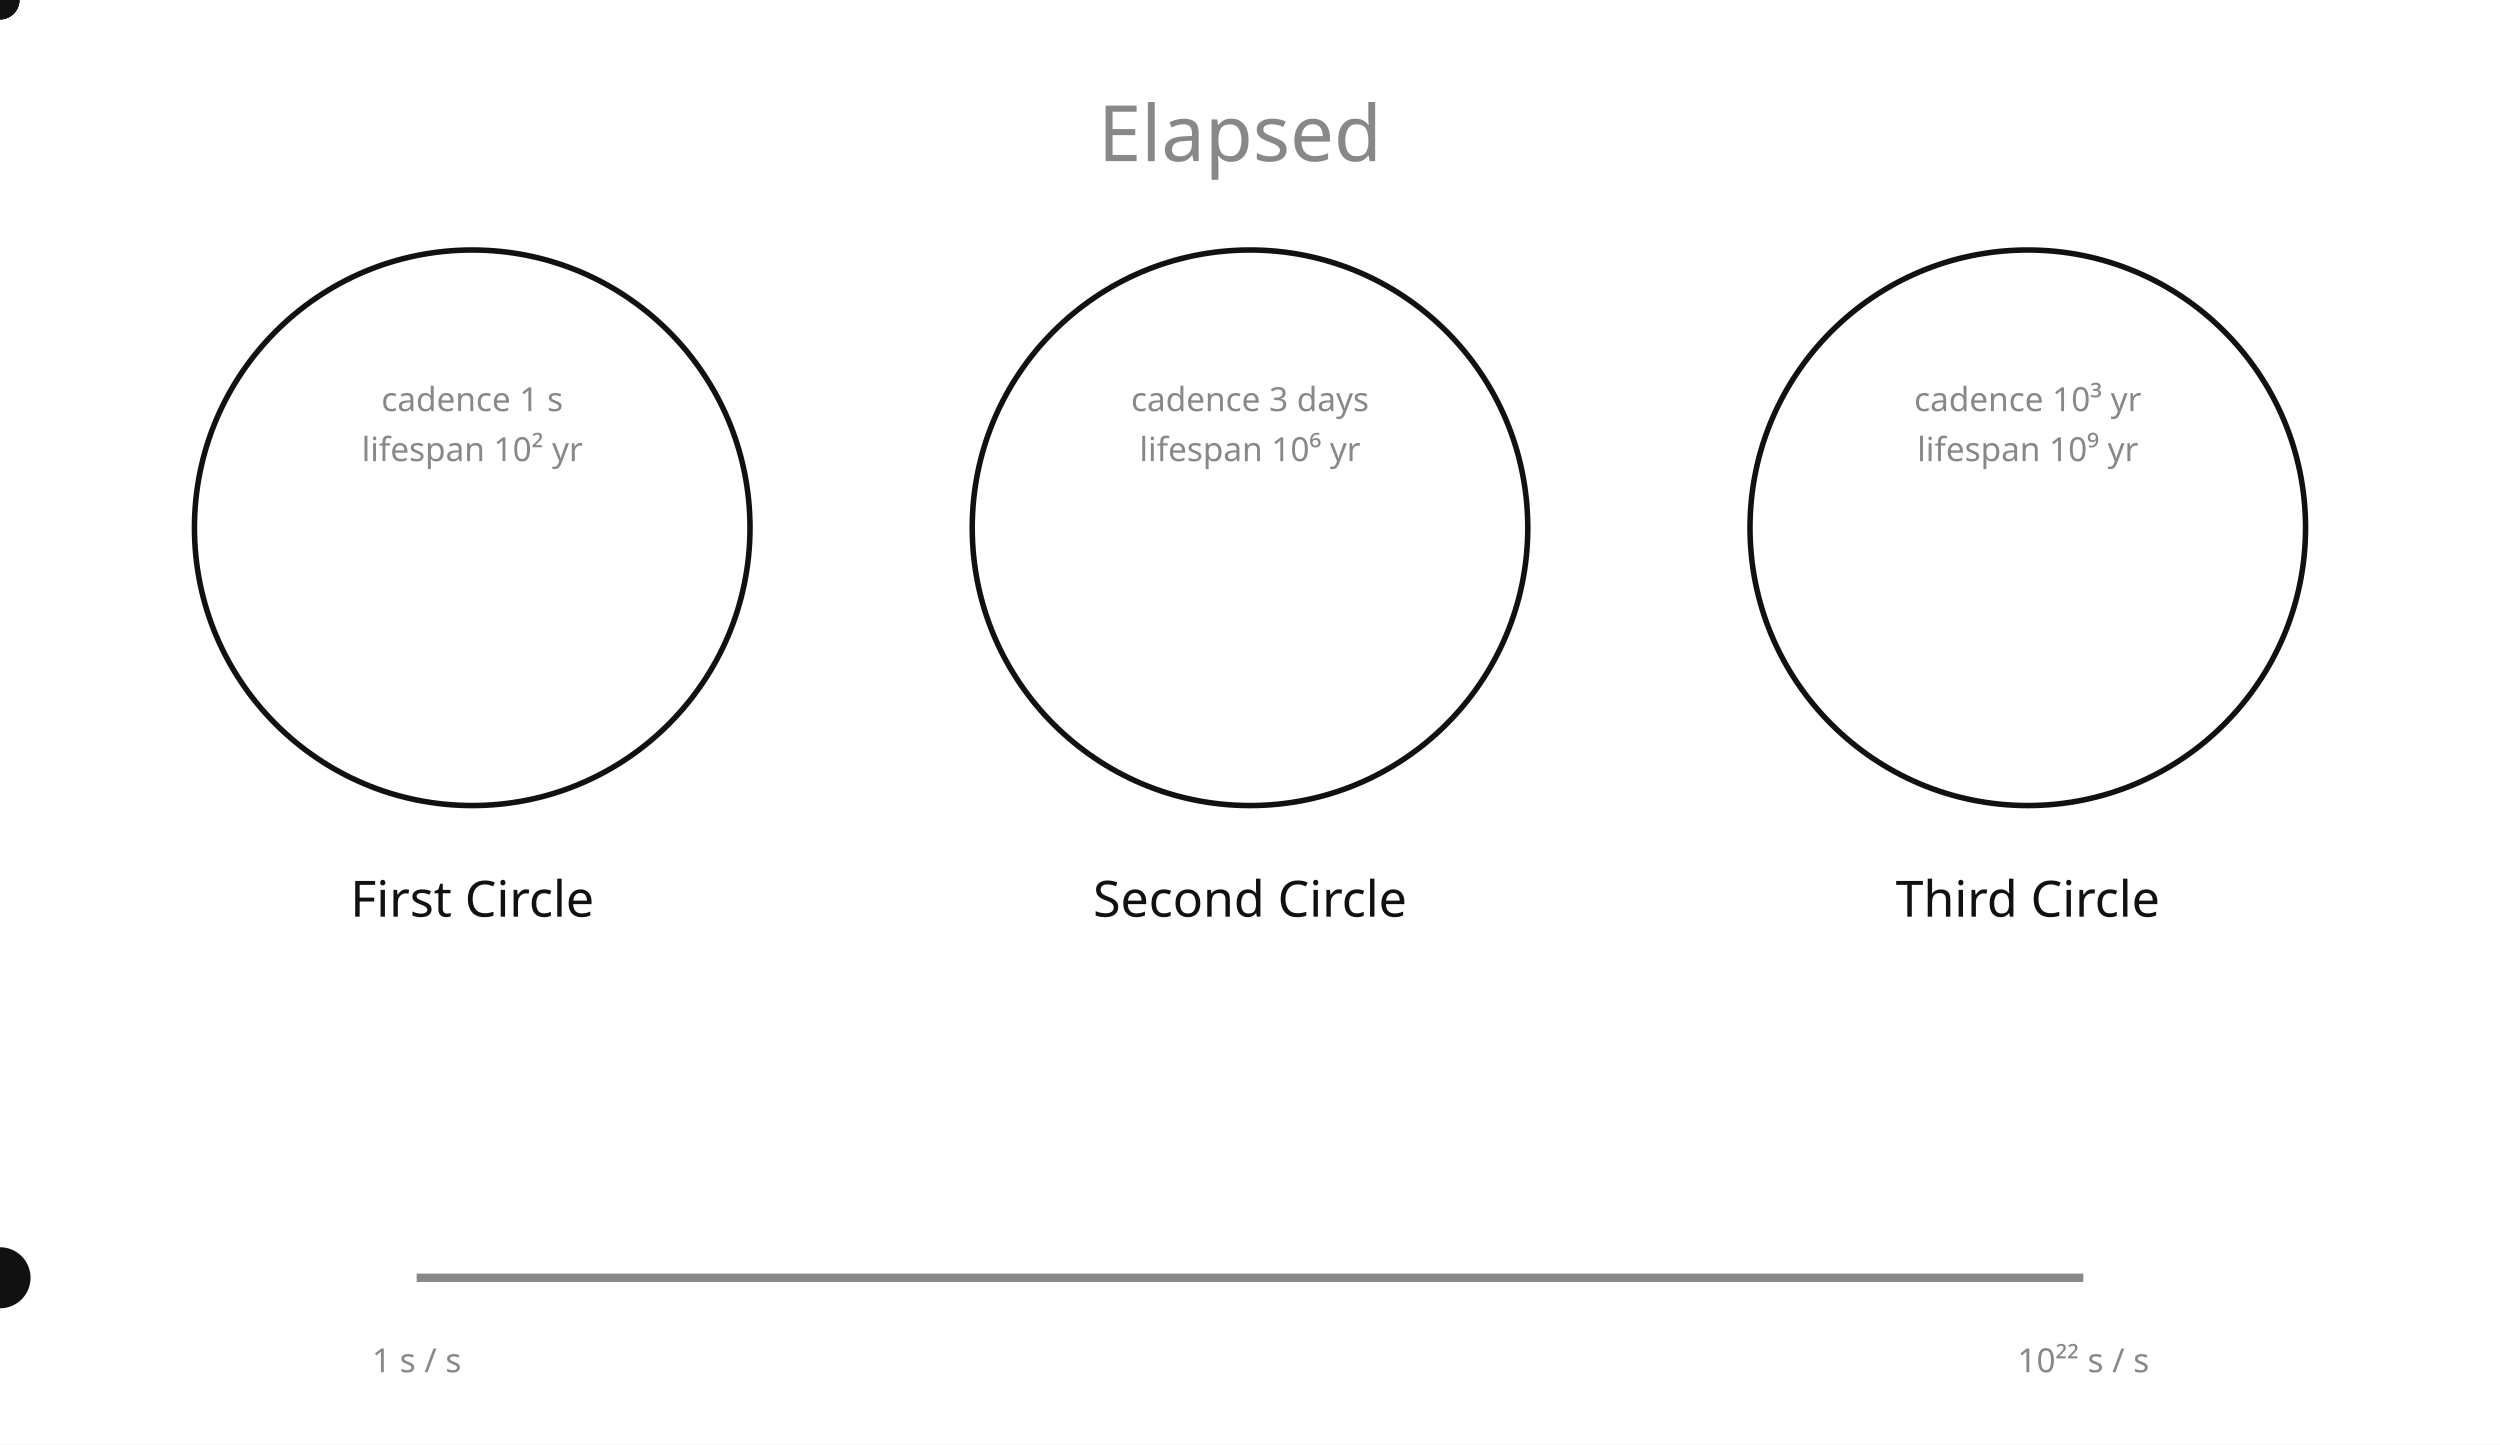
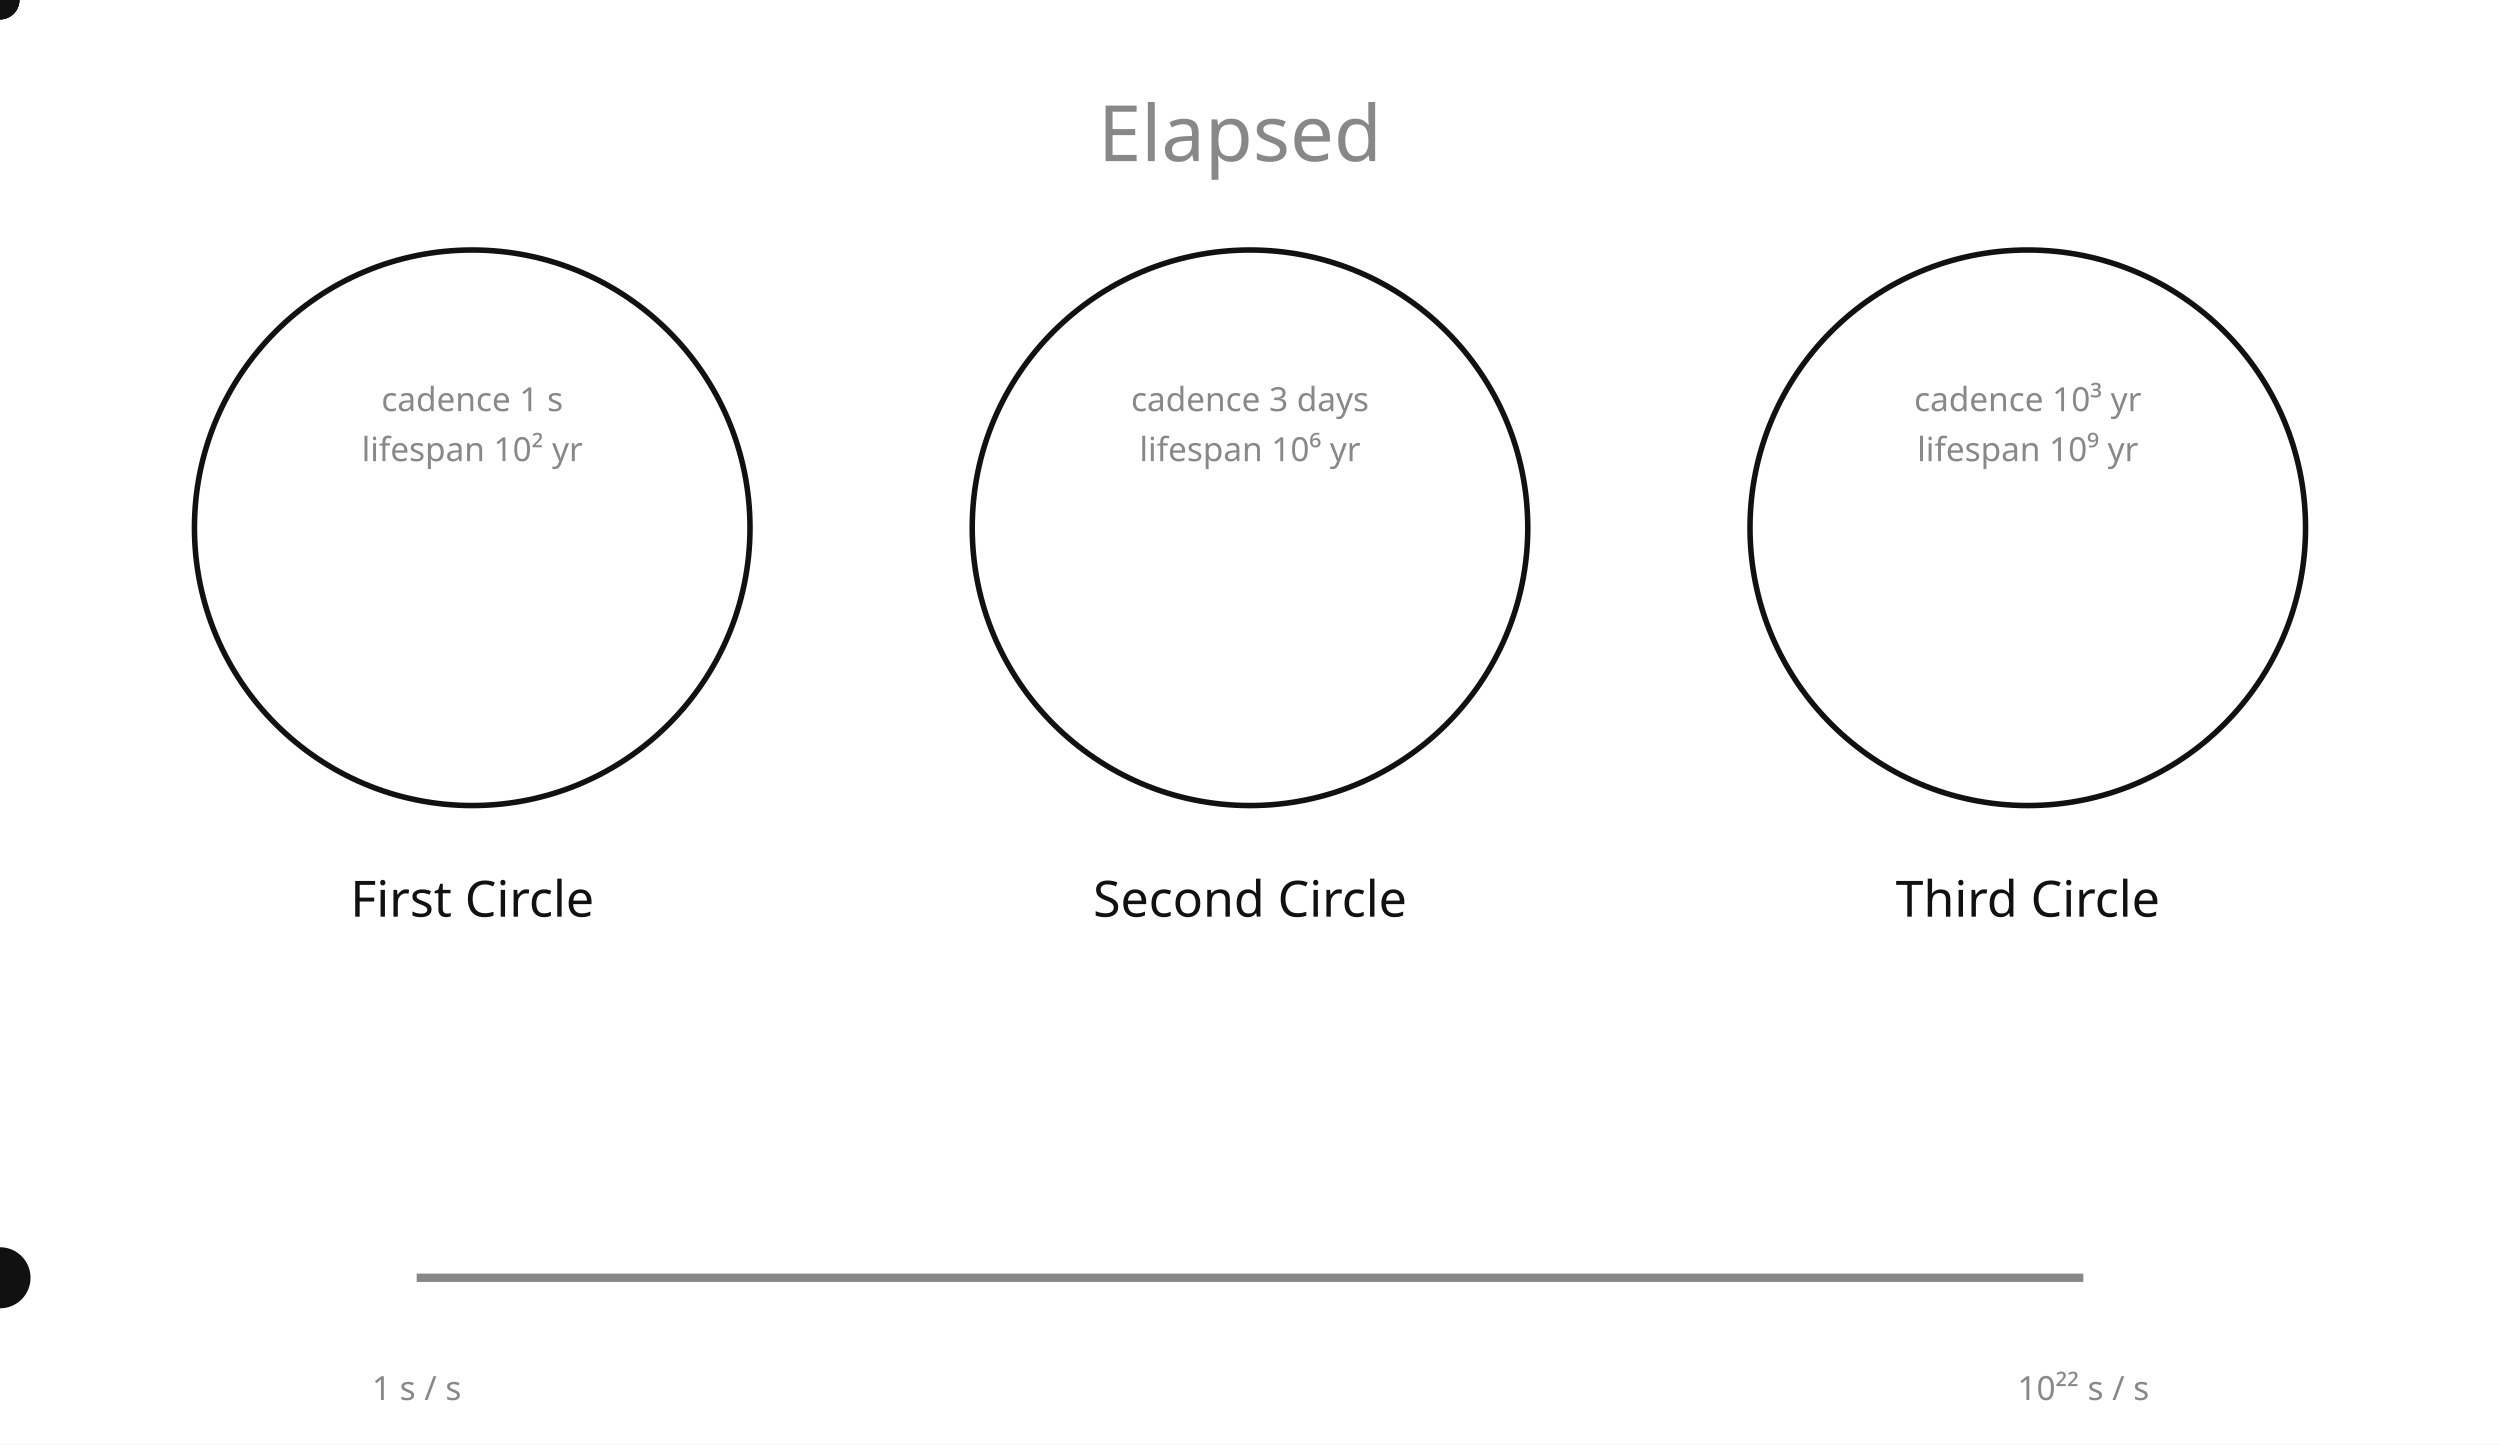
<svg xmlns="http://www.w3.org/2000/svg" viewBox="0 0 900 520" font-family="system-ui, sans-serif">
  <rect width="900" height="520" fill="#fff" />
  <text x="450" y="58" text-anchor="middle" font-size="28" fill="#888">Elapsed <tspan id="el" fill="#111" />
  </text>
  <text id="note" x="450" y="80" text-anchor="middle" font-size="13" fill="#888" />
  <g fill="none" stroke="#111" stroke-width="2">
    <circle cx="170" cy="190" r="100" />
    <circle cx="450" cy="190" r="100" />
    <circle cx="730" cy="190" r="100" />
  </g>
  <g fill="none" stroke="#888" stroke-width="14" opacity="0.4">
    <circle cx="170" cy="190" r="100" id="b0" style="display:none" />
    <circle cx="450" cy="190" r="100" id="b1" style="display:none" />
    <circle cx="730" cy="190" r="100" id="b2" style="display:none" />
  </g>
  <g fill="#111">
    <circle id="d0" r="7" />
    <circle id="d1" r="7" />
    <circle id="d2" r="7" />
  </g>
  <g text-anchor="middle" font-size="12" fill="#888">
    <text x="170" y="148">cadence 1 s</text>
    <text x="170" y="166">lifespan 10² yr</text>
    <text x="450" y="148">cadence 3 days</text>
    <text x="450" y="166">lifespan 10⁶ yr</text>
    <text x="730" y="148">cadence 10³ yr</text>
    <text x="730" y="166">lifespan 10⁹ yr</text>
    <text id="l0" x="170" y="226" />
    <text id="l1" x="450" y="226" />
    <text id="l2" x="730" y="226" />
  </g>
  <g text-anchor="middle" font-size="24" fill="#111">
    <text id="c0" x="170" y="205" />
    <text id="c1" x="450" y="205" />
    <text id="c2" x="730" y="205" />
  </g>
  <g text-anchor="middle" font-size="18" fill="#111">
    <text x="170" y="330">First Circle</text>
    <text x="450" y="330">Second Circle</text>
    <text x="730" y="330">Third Circle</text>
  </g>
  <text id="read" x="450" y="418" text-anchor="middle" font-size="18" fill="#111" />
-   <line x1="150" y1="460" x2="750" y2="460" stroke="#888" stroke-width="3" />
-   <circle id="knob" cy="460" r="11" fill="#111" tabindex="0" style="cursor:pointer;touch-action:none" />
-   <text x="150" y="494" text-anchor="middle" font-size="12" fill="#888">1 s / s</text>
-   <text x="750" y="494" text-anchor="middle" font-size="12" fill="#888">10²² s / s</text>
+   <g id="ctl" style="touch-action:none;cursor:pointer">
+     <rect x="130" y="436" width="640" height="48" fill="#fff" />
+     <line x1="150" y1="460" x2="750" y2="460" stroke="#888" stroke-width="3" />
+     <circle id="knob" cy="460" r="11" fill="#111" tabindex="0" role="slider" aria-label="Speed" aria-valuemin="0" aria-valuemax="22" />
+   </g>
+   <text x="150" y="504" text-anchor="middle" font-size="12" fill="#888">1 s / s</text>
+   <text x="750" y="504" text-anchor="middle" font-size="12" fill="#888">10²² s / s</text>
</svg>
